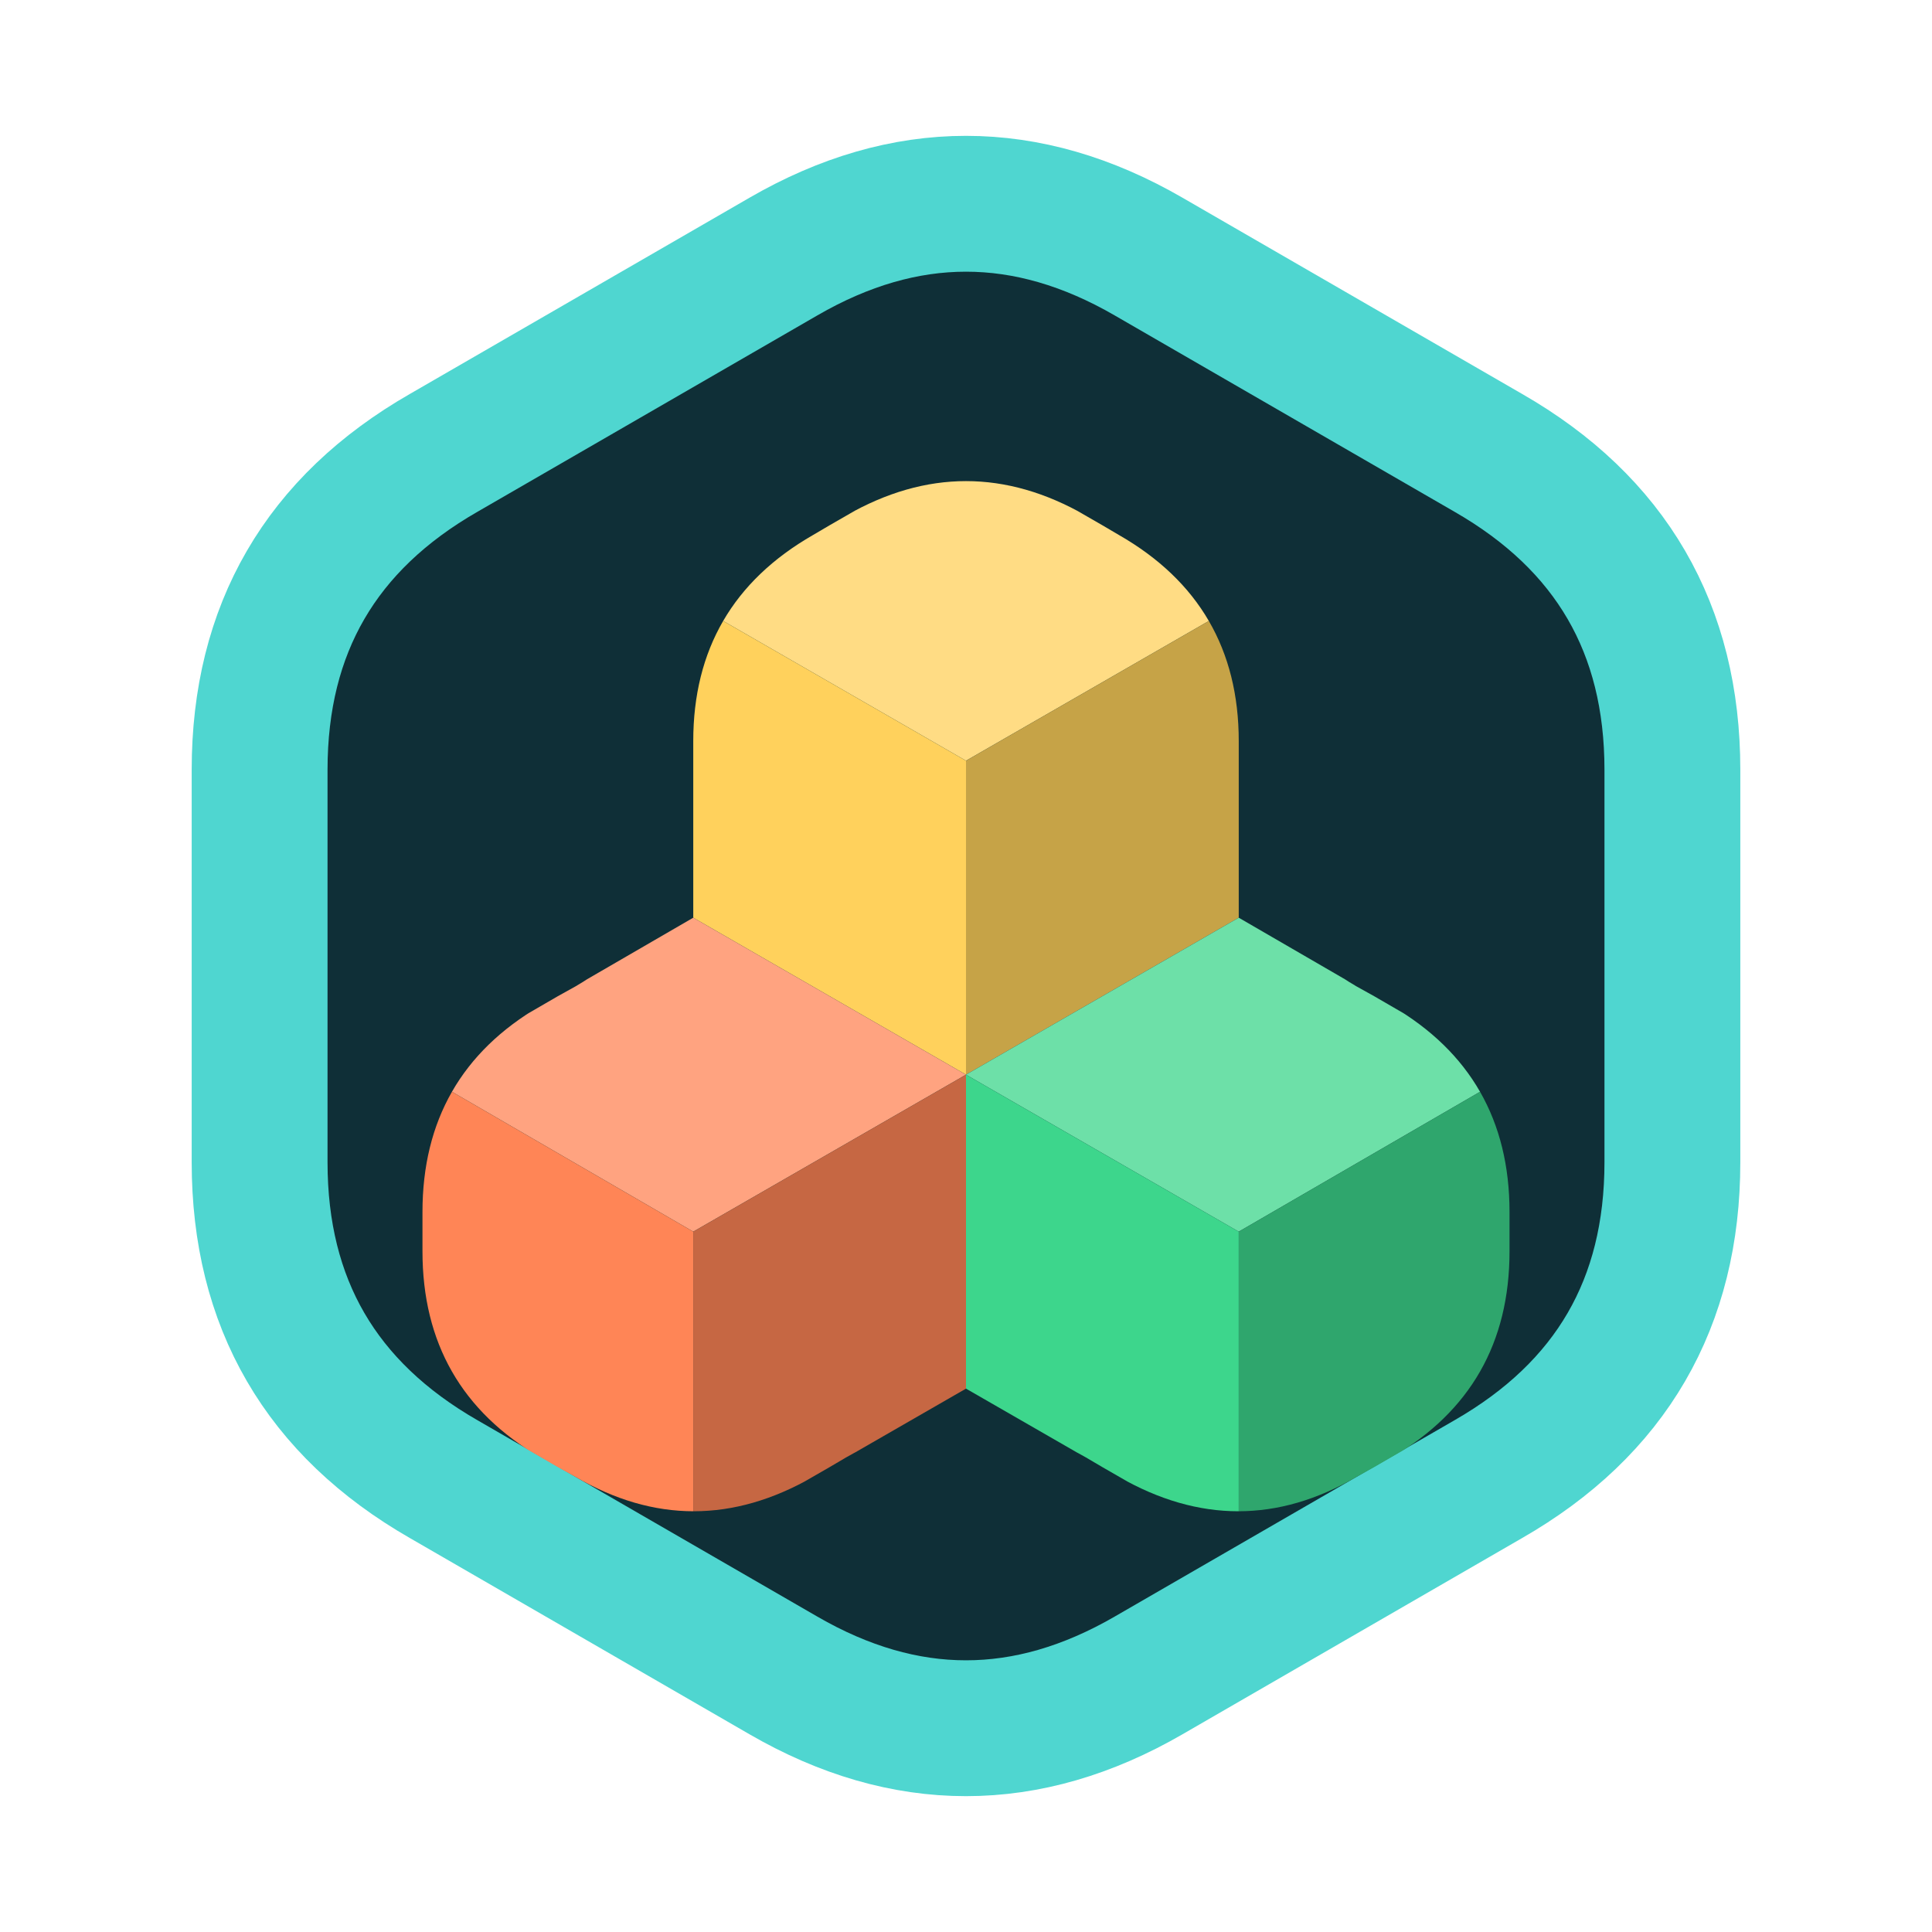
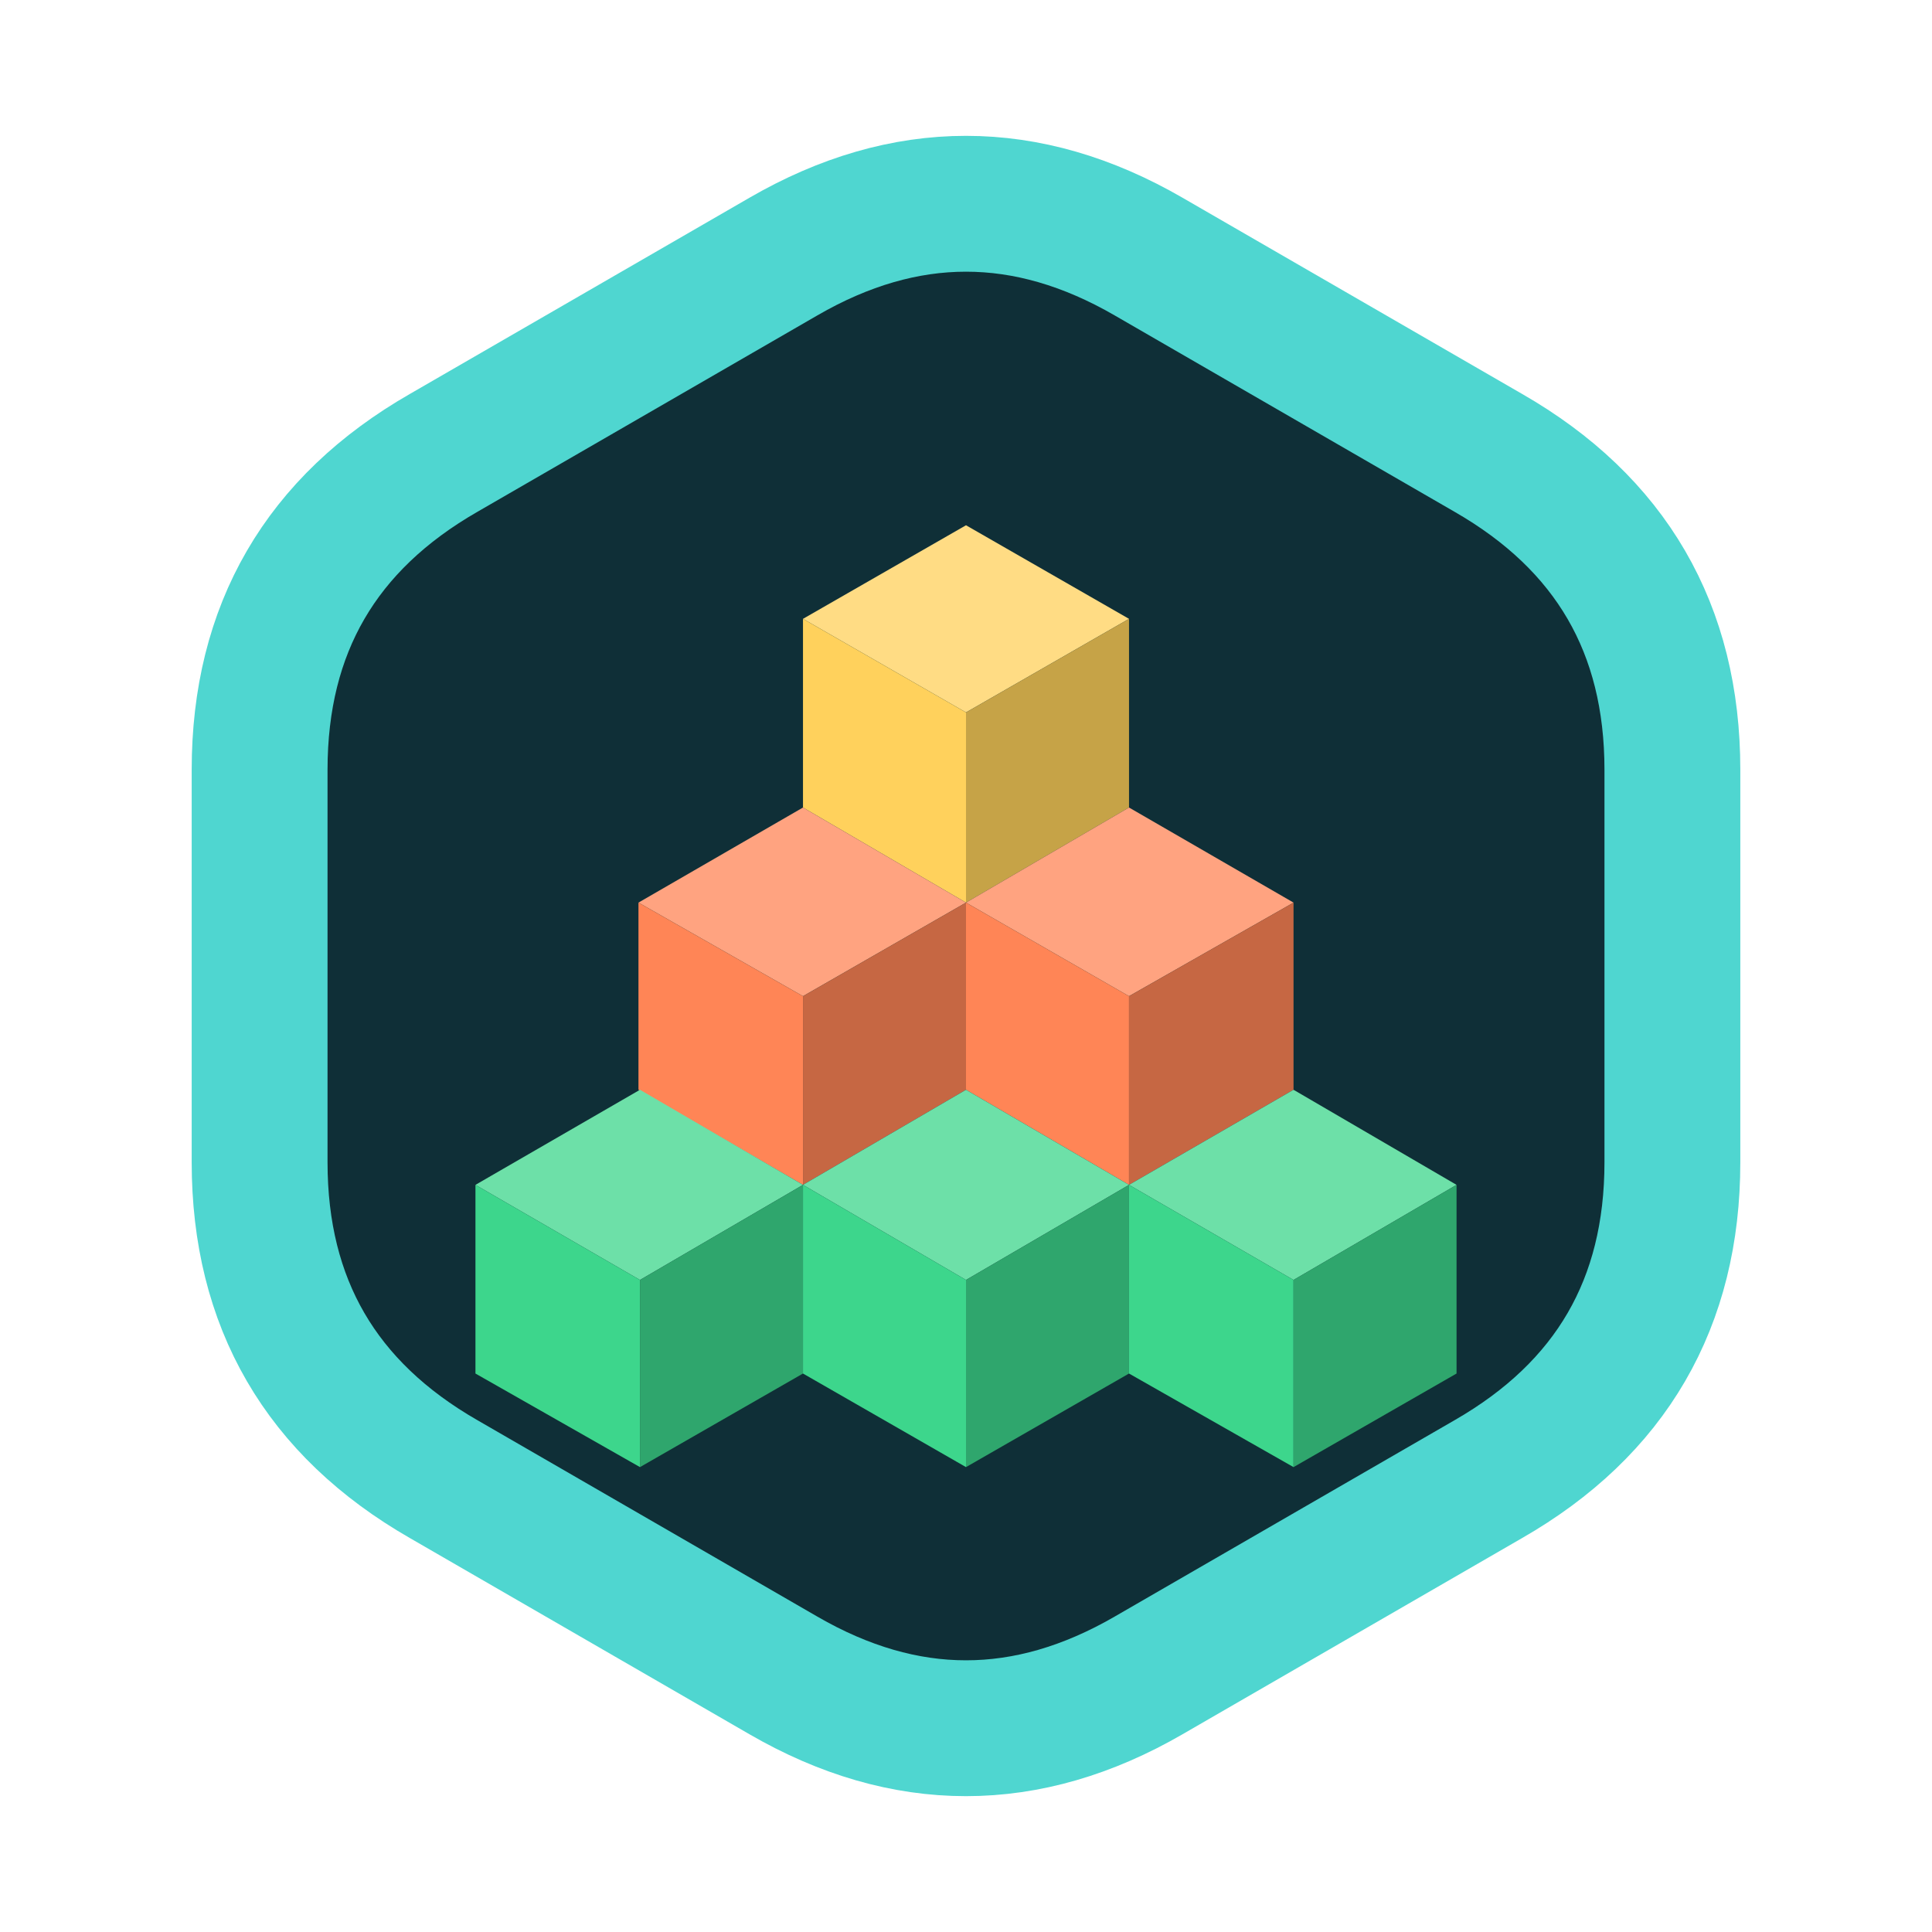
<svg xmlns="http://www.w3.org/2000/svg" viewBox="0 0 128 128">
  <path d="M51.9 17.0Q64.0 10.0 76.1 17.0L98.6 30.0Q110.8 37.0 110.8 51.0L110.8 77.0Q110.8 91.0 98.6 98.0L76.1 111.0Q64.0 118.0 51.9 111.0L29.4 98.0Q17.2 91.0 17.2 77.0L17.2 51.0Q17.2 37.0 29.4 30.0Z" fill="#0F2F37" stroke="#4FD6D0" stroke-width="9" stroke-linejoin="round" />
-   <g transform="translate(64 66) scale(1.3) translate(-64 -66)">
-     <clipPath id="islet-trio-21">
-       <path d="M57.9 41.5Q64.0 38.0 70.1 41.5L71.8 42.5Q77.9 46.0 77.9 53.0L77.9 55.0Q77.9 62.0 83.9 65.5L85.7 66.5Q91.7 70.0 91.7 77.0L91.7 79.0Q91.7 86.0 85.7 89.5L83.9 90.5Q77.9 94.0 71.8 90.5L70.1 89.5Q64.0 86.0 57.9 89.5L56.2 90.5Q50.1 94.0 44.1 90.5L42.3 89.5Q36.3 86.0 36.3 79.0L36.3 77.0Q36.3 70.0 42.3 66.5L44.1 65.5Q50.1 62.0 50.1 55.0L50.1 53.0Q50.1 46.0 56.2 42.5Z" />
-     </clipPath>
-     <g clip-path="url(#islet-trio-21)">
-       <polygon points="64.0,38.0 77.9,46.0 64.0,54.0 50.1,46.0" fill="#FFDC84" />
-       <polygon points="50.1,46.0 64.0,54.0 64.0,70.0 50.1,62.0" fill="#FFD15C" />
-       <polygon points="64.0,54.0 77.9,46.0 77.9,62.0 64.0,70.0" fill="#C6A347" />
-       <polygon points="50.1,62.0 64.0,70.0 50.1,78.0 36.3,70.0" fill="#FFA380" />
-       <polygon points="36.3,70.0 50.1,78.0 50.1,94.0 36.3,86.0" fill="#FF8556" />
-       <polygon points="50.1,78.0 64.0,70.0 64.0,86.0 50.1,94.0" fill="#C66743" />
-       <polygon points="77.9,62.0 91.7,70.0 77.9,78.0 64.0,70.0" fill="#6DE0A8" />
-       <polygon points="64.0,70.0 77.9,78.0 77.9,94.0 64.0,86.0" fill="#3DD68C" />
-       <polygon points="77.9,78.0 91.7,70.0 91.7,86.0 77.9,94.0" fill="#2FA66D" />
-     </g>
-   </g>
+   <polygon points="64.0,34.8 74.8,41.0 64.0,47.2 53.2,41.0" fill="#FFDC84" />
+   <polygon points="53.2,41.0 64.0,47.2 64.0,59.8 53.2,53.5" fill="#FFD15C" />
+   <polygon points="64.0,47.2 74.8,41.0 74.8,53.5 64.0,59.8" fill="#C6A347" />
+   <polygon points="53.2,53.5 64.0,59.8 53.2,66.0 42.3,59.8" fill="#FFA380" />
+   <polygon points="42.3,59.8 53.2,66.0 53.2,78.5 42.3,72.2" fill="#FF8556" />
+   <polygon points="53.2,66.0 64.0,59.8 64.0,72.2 53.2,78.5" fill="#C66743" />
+   <polygon points="74.8,53.5 85.7,59.8 74.8,66.0 64.0,59.8" fill="#FFA380" />
+   <polygon points="64.0,59.8 74.8,66.0 74.8,78.5 64.0,72.2" fill="#FF8556" />
+   <polygon points="74.8,66.0 85.7,59.8 85.7,72.2 74.8,78.5" fill="#C66743" />
+   <polygon points="42.4,72.2 53.2,78.5 42.4,84.8 31.5,78.5" fill="#6DE0A8" />
+   <polygon points="31.5,78.5 42.4,84.8 42.4,97.2 31.5,91.0" fill="#3DD68C" />
+   <polygon points="42.4,84.8 53.2,78.5 53.2,91.0 42.4,97.2" fill="#2FA66D" />
+   <polygon points="64.0,72.2 74.8,78.5 64.0,84.8 53.2,78.5" fill="#6DE0A8" />
+   <polygon points="53.2,78.5 64.0,84.8 64.0,97.2 53.2,91.0" fill="#3DD68C" />
+   <polygon points="64.0,84.8 74.8,78.5 74.8,91.0 64.0,97.2" fill="#2FA66D" />
+   <polygon points="85.7,72.2 96.5,78.5 85.7,84.8 74.8,78.5" fill="#6DE0A8" />
+   <polygon points="74.8,78.5 85.7,84.8 85.7,97.2 74.8,91.0" fill="#3DD68C" />
+   <polygon points="85.7,84.8 96.5,78.5 96.5,91.0 85.7,97.2" fill="#2FA66D" />
</svg>
